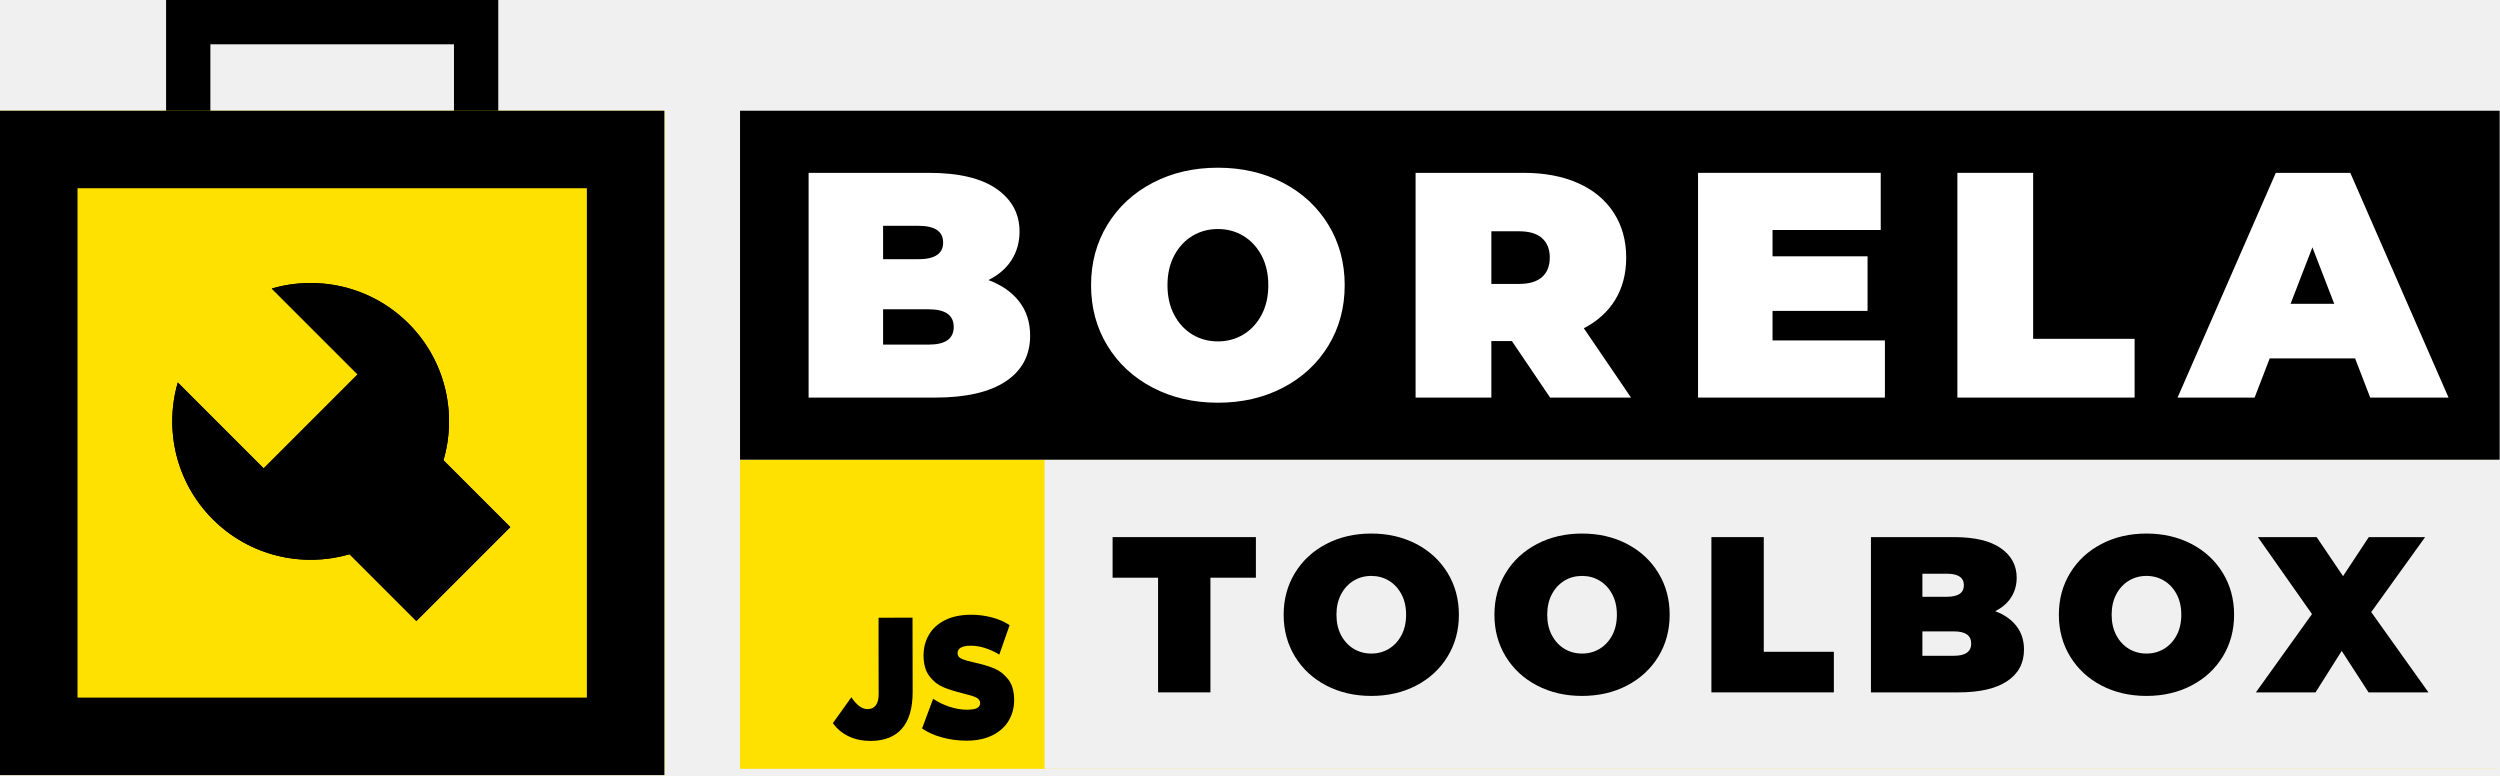
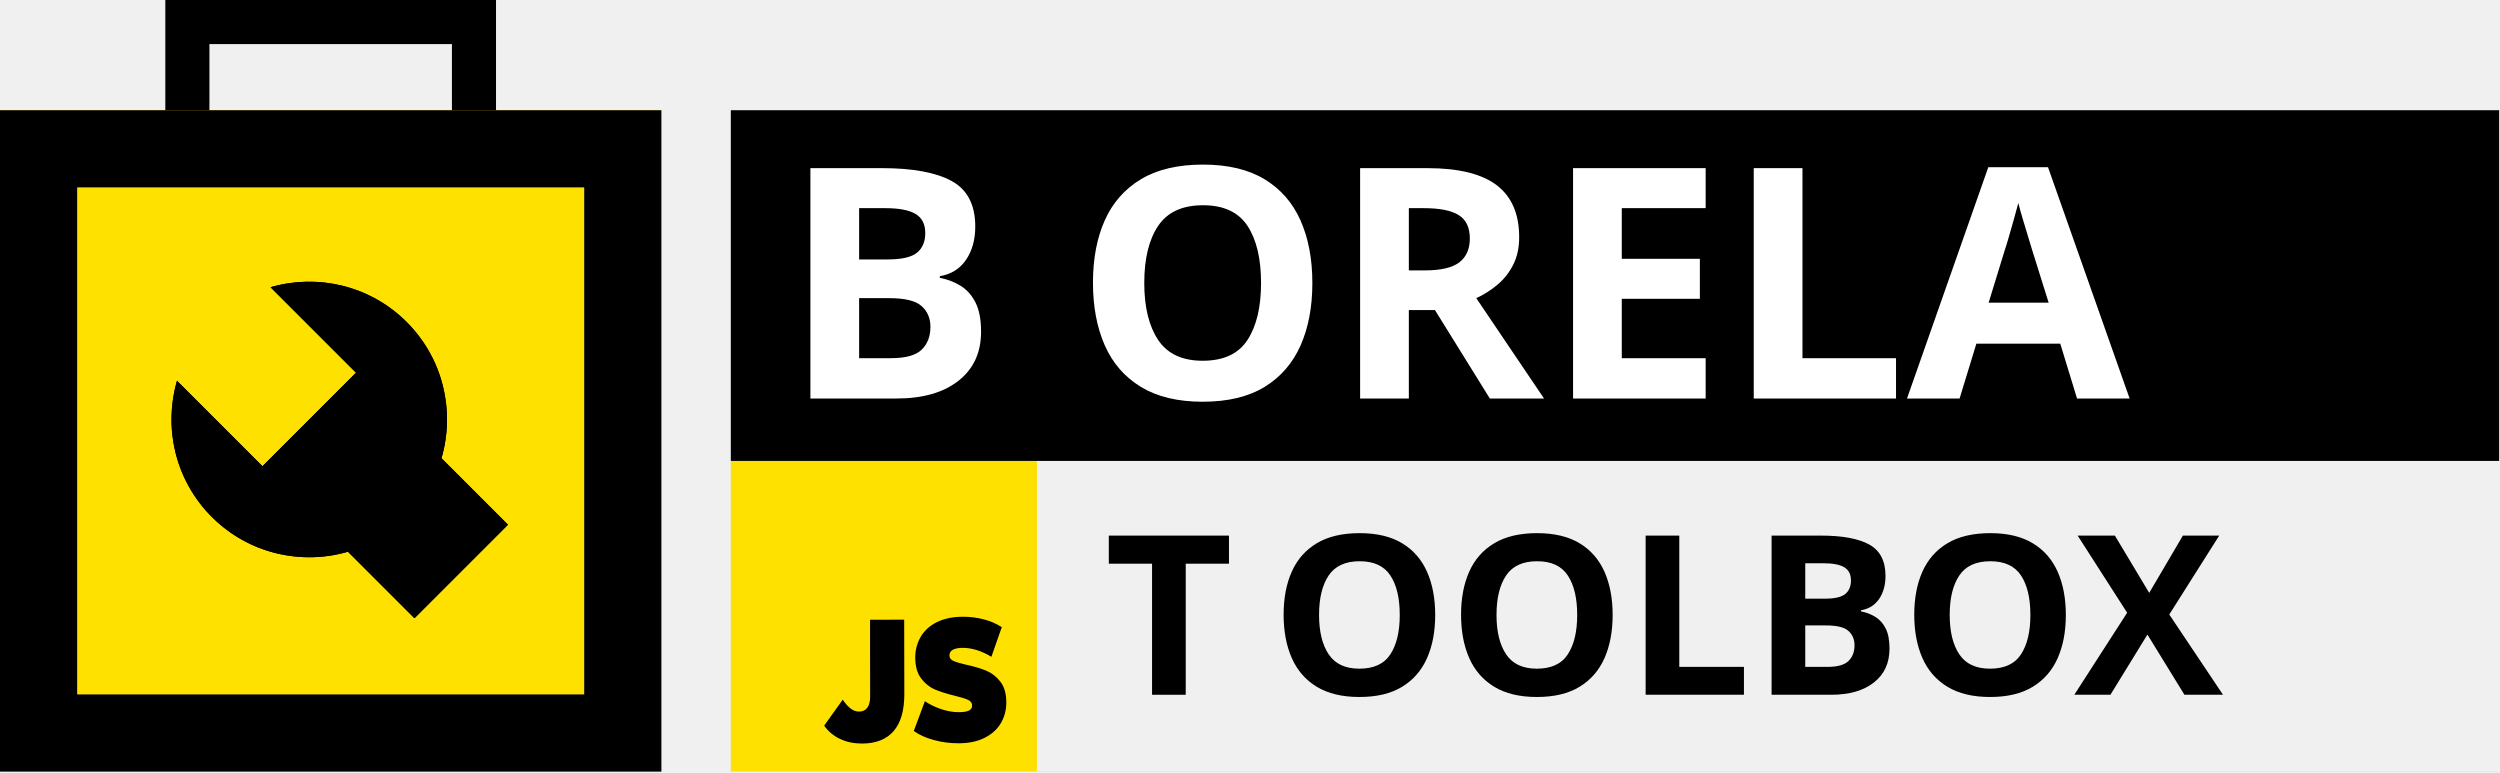
- <svg xmlns="http://www.w3.org/2000/svg" width="100%" height="100%" viewBox="0 0 1982 615" version="1.1" xml:space="preserve" style="fill-rule:evenodd;clip-rule:evenodd;stroke-linejoin:round;stroke-miterlimit:1.414;">
+ <svg xmlns="http://www.w3.org/2000/svg" width="100%" height="100%" viewBox="0 0 1991 615" version="1.1" xml:space="preserve" style="fill-rule:evenodd;clip-rule:evenodd;stroke-linejoin:round;stroke-miterlimit:1.414;">
  <g transform="matrix(1,0,0,1,-1359.82,-184.797)">
    <g transform="matrix(2.60136,0,0,1,-1681.43,0)">
-       <g transform="matrix(1.4411,0,0,0.646247,-1295.22,296.088)">
+       <g transform="matrix(1.45482,0,0,0.652399,-1322.62,296.312)">
        <rect x="1866.53" y="391.732" width="371.738" height="379.223" style="fill:rgb(255,225,0);" />
      </g>
    </g>
    <g transform="matrix(2.60136,0,0,1,-1681.43,0)">
-       <g transform="matrix(0.58054,0,0,0.684014,617.481,287.569)">
+       <g transform="matrix(0.586066,0,0,0.690525,608.293,287.712)">
        <g transform="matrix(0.384414,0,0,1,646.365,0)">
          <path d="M1990.13,565.74L2036.51,565.634L2036.7,651.363C2036.74,670.37 2031.89,684.636 2022.14,694.162C2012.4,703.687 1998.09,708.471 1979.21,708.515C1968.31,708.539 1958.44,706.801 1949.59,703.299C1940.75,699.797 1933.46,694.663 1927.73,687.897L1952.98,657.934C1956.71,662.577 1960.37,666.025 1963.97,668.276C1967.56,670.528 1971.29,671.649 1975.14,671.64C1980.06,671.629 1983.81,670.158 1986.39,667.228C1988.98,664.298 1990.27,659.976 1990.25,654.26L1990.13,601.228L1990.13,565.74Z" style="fill-rule:nonzero;" />
        </g>
        <g transform="matrix(0.306581,-0.0018184,0.00069902,0.797529,788.69,453.029)">
          <path d="M2181.2,324.945C2166.7,324.944 2152.58,323.32 2138.83,320.07C2125.08,316.82 2113.79,312.445 2104.95,306.946L2123.95,263.948C2132.29,268.781 2141.62,272.656 2151.95,275.572C2162.28,278.489 2172.2,279.947 2181.7,279.947C2189.87,279.947 2195.7,279.156 2199.2,277.572C2202.7,275.989 2204.45,273.614 2204.45,270.448C2204.45,266.781 2202.16,264.031 2197.57,262.198C2192.99,260.365 2185.45,258.365 2174.95,256.199C2161.45,253.365 2150.2,250.324 2141.2,247.074C2132.2,243.824 2124.37,238.491 2117.7,231.075C2111.04,223.659 2107.7,213.618 2107.7,200.952C2107.7,189.952 2110.79,179.953 2116.95,170.954C2123.12,161.954 2132.33,154.871 2144.58,149.705C2156.83,144.538 2171.7,141.955 2189.2,141.955C2201.2,141.955 2212.99,143.247 2224.57,145.83C2236.16,148.413 2246.36,152.205 2255.2,157.204L2237.45,199.952C2220.28,191.286 2204.03,186.953 2188.7,186.953C2173.53,186.953 2165.95,190.619 2165.95,197.952C2165.95,201.452 2168.2,204.077 2172.7,205.826C2177.2,207.576 2184.62,209.451 2194.95,211.451C2208.28,213.951 2219.53,216.826 2228.7,220.076C2237.86,223.325 2245.82,228.617 2252.57,235.95C2259.32,243.283 2262.7,253.282 2262.7,265.948C2262.7,276.947 2259.61,286.905 2253.45,295.821C2247.28,304.737 2238.07,311.82 2225.82,317.07C2213.57,322.32 2198.7,324.944 2181.2,324.945Z" style="fill-rule:nonzero;" />
        </g>
      </g>
    </g>
    <g transform="matrix(2.60136,0,0,1,-1681.43,0)">
-       <g transform="matrix(1.19288,0,0,0.646247,-739.093,296.088)">
+       <g transform="matrix(1.20424,0,0,0.652399,-761.195,296.312)">
        <rect x="1866.53" y="391.732" width="371.738" height="379.223" style="fill:rgb(240,240,240);" />
      </g>
    </g>
    <g transform="matrix(2.60136,0,0,1,-1681.43,0)">
-       <g transform="matrix(1.44258,0,0,0.729548,-1297.98,-13.2049)">
+       <g transform="matrix(1.45631,0,0,0.736493,-1325.41,-15.9254)">
        <rect x="1866.53" y="391.732" width="371.738" height="379.223" />
      </g>
    </g>
    <g transform="matrix(2.60136,0,0,1,-1681.43,0)">
      <g transform="matrix(0.213963,0,0,0.315404,1163.22,82.8123)">
        <path d="M737.203,796.504L264.045,796.504L264.045,323.346L737.203,323.346L737.203,796.504ZM327.133,434.677L327.133,685.173L674.116,685.173L674.116,434.677L327.133,434.677Z" />
      </g>
    </g>
    <g transform="matrix(2.60136,0,0,1,-1681.43,0)">
      <g transform="matrix(0.427926,0,0,1.11319,1056.11,-87.3626)">
        <rect x="264.045" y="323.346" width="473.159" height="473.159" style="fill:rgb(255,225,0);" />
        <path d="M737.203,796.504L264.045,796.504L264.045,323.346L737.203,323.346L737.203,796.504ZM319.247,378.548L319.247,741.303L682.002,741.303L682.002,378.548L319.247,378.548Z" />
      </g>
    </g>
    <g transform="matrix(2.60136,0,0,1,-1681.43,0)">
      <g transform="matrix(0.472446,0,0,1.229,520.076,-61.0037)">
        <path d="M1599.23,557.518C1568.94,566.345 1534.88,558.825 1511.01,534.959C1487.14,511.093 1479.63,477.031 1488.45,446.741L1543.84,502.129L1604.45,441.52L1549.06,386.131C1579.35,377.305 1613.41,384.824 1637.28,408.69C1661.15,432.556 1668.66,466.618 1659.84,496.909L1702.94,540.01L1642.33,600.619L1599.23,557.518Z" />
        <path d="M1574.47,382.557L1574.84,382.559L1575.2,382.563L1575.57,382.568L1575.94,382.574L1576.3,382.583L1576.67,382.592L1577.04,382.603L1577.4,382.616L1577.77,382.63L1578.14,382.645L1578.5,382.662L1578.87,382.681L1579.24,382.701L1579.6,382.722L1579.97,382.745L1580.34,382.77L1580.7,382.796L1581.07,382.823L1581.43,382.852L1581.8,382.883L1582.17,382.915L1582.53,382.948L1582.9,382.983L1583.26,383.02L1583.63,383.058L1583.99,383.097L1584.36,383.138L1584.72,383.181L1585.09,383.225L1585.45,383.27L1585.82,383.317L1586.18,383.366L1586.55,383.416L1586.91,383.467L1587.27,383.52L1587.64,383.574L1588,383.63L1588.36,383.688L1588.73,383.747L1589.09,383.807L1589.45,383.869L1589.81,383.933L1590.18,383.998L1590.54,384.064L1590.9,384.132L1591.26,384.201L1591.62,384.272L1591.98,384.345L1592.34,384.418L1592.7,384.494L1593.07,384.571L1593.42,384.649L1593.79,384.729L1594.14,384.81L1594.5,384.893L1594.86,384.978L1595.22,385.064L1595.58,385.151L1595.94,385.24L1596.3,385.33L1596.65,385.422L1597.01,385.515L1597.37,385.61L1597.72,385.707L1598.08,385.804L1598.44,385.904L1598.79,386.005L1599.15,386.107L1599.5,386.211L1599.86,386.316L1600.21,386.423L1600.56,386.531L1600.92,386.641L1601.27,386.752L1601.62,386.865L1601.98,386.98L1602.33,387.095L1602.68,387.213L1603.03,387.331L1603.38,387.452L1603.73,387.574L1604.08,387.697L1604.43,387.822L1604.78,387.948L1605.13,388.076L1605.48,388.205L1605.83,388.336L1606.17,388.468L1606.52,388.602L1606.87,388.737L1607.21,388.874L1607.56,389.012L1607.9,389.152L1608.25,389.293L1608.59,389.436L1608.93,389.58L1609.28,389.726L1609.62,389.873L1609.96,390.022L1610.31,390.172L1610.65,390.324L1610.99,390.477L1611.33,390.632L1611.67,390.788L1612.01,390.946L1612.35,391.105L1612.68,391.265L1613.02,391.428L1613.36,391.591L1613.69,391.757L1614.03,391.923L1614.37,392.091L1614.7,392.261L1615.03,392.432L1615.37,392.605L1615.7,392.779L1616.03,392.955L1616.37,393.132L1616.7,393.311L1617.03,393.491L1617.36,393.672L1617.69,393.856L1618.02,394.04L1618.34,394.226L1618.67,394.414L1619,394.603L1619.33,394.794L1619.65,394.986L1619.98,395.18L1620.3,395.375L1620.62,395.571L1620.95,395.769L1621.27,395.969L1621.59,396.17L1621.91,396.373L1622.23,396.577L1622.55,396.782L1622.87,396.99L1623.19,397.198L1623.51,397.408L1623.83,397.62L1624.14,397.833L1624.46,398.048L1624.77,398.264L1625.09,398.481L1625.4,398.7L1625.71,398.921L1626.02,399.143L1626.34,399.366L1626.64,399.591L1626.95,399.818L1627.26,400.046L1627.57,400.276L1627.88,400.507L1628.19,400.739L1628.49,400.973L1628.8,401.209L1629.1,401.446L1629.4,401.684L1629.71,401.924L1630.01,402.166L1630.31,402.409L1630.61,402.653L1630.91,402.899L1631.21,403.147L1631.51,403.396L1631.8,403.646L1632.1,403.898L1632.39,404.152L1632.69,404.407L1632.98,404.663L1633.28,404.921L1633.57,405.181L1633.86,405.442L1634.15,405.704L1634.44,405.968L1634.73,406.234L1635.01,406.501L1635.3,406.769L1635.59,407.039L1635.87,407.31L1636.15,407.583L1636.44,407.858L1636.72,408.134L1637,408.411L1637.28,408.69L1637.56,408.97L1637.84,409.251L1638.11,409.533L1638.39,409.816L1638.66,410.1L1638.93,410.385L1639.2,410.67L1639.47,410.957L1639.74,411.244L1640,411.533L1640.27,411.822L1640.53,412.112L1640.79,412.403L1641.05,412.695L1641.31,412.988L1641.56,413.281L1641.82,413.575L1642.07,413.871L1642.32,414.167L1642.57,414.464L1642.82,414.762L1643.07,415.06L1643.32,415.36L1643.56,415.66L1643.8,415.961L1644.05,416.263L1644.29,416.565L1644.52,416.869L1644.76,417.173L1645,417.478L1645.23,417.784L1645.46,418.091L1645.69,418.398L1645.92,418.706L1646.15,419.015L1646.38,419.325L1646.6,419.635L1646.83,419.946L1647.05,420.258L1647.27,420.571L1647.49,420.884L1647.71,421.198L1647.92,421.513L1648.14,421.829L1648.35,422.145L1648.56,422.462L1648.77,422.78L1648.98,423.098L1649.19,423.417L1649.39,423.737L1649.6,424.057L1649.8,424.378L1650,424.7L1650.2,425.023L1650.4,425.346L1650.6,425.67L1650.79,425.994L1650.98,426.319L1651.18,426.645L1651.37,426.971L1651.56,427.298L1651.74,427.626L1651.93,427.954L1652.11,428.283L1652.3,428.613L1652.48,428.943L1652.66,429.273L1652.84,429.605L1653.02,429.937L1653.19,430.269L1653.37,430.602L1653.54,430.936L1653.71,431.27L1653.88,431.605L1654.05,431.94L1654.21,432.276L1654.38,432.613L1654.54,432.95L1654.7,433.287L1654.87,433.625L1655.02,433.964L1655.18,434.303L1655.34,434.643L1655.49,434.983L1655.65,435.324L1655.8,435.665L1655.95,436.007L1656.1,436.349L1656.24,436.692L1656.39,437.035L1656.53,437.379L1656.68,437.723L1656.82,438.067L1656.96,438.413L1657.1,438.758L1657.23,439.104L1657.37,439.451L1657.5,439.798L1657.63,440.145L1657.77,440.493L1657.89,440.841L1658.02,441.19L1658.15,441.539L1658.27,441.888L1658.4,442.238L1658.52,442.589L1658.64,442.94L1658.76,443.291L1658.87,443.642L1658.99,443.994L1659.11,444.347L1659.22,444.699L1659.33,445.052L1659.44,445.406L1659.55,445.76L1659.65,446.114L1659.76,446.468L1659.86,446.823L1659.97,447.178L1660.07,447.534L1660.16,447.89L1660.26,448.246L1660.36,448.603L1660.45,448.96L1660.55,449.317L1660.64,449.674L1660.73,450.032L1660.82,450.39L1660.91,450.749L1660.99,451.107L1661.08,451.466L1661.16,451.825L1661.24,452.185L1661.32,452.545L1661.4,452.905L1661.48,453.265L1661.55,453.626L1661.63,453.986L1661.7,454.347L1661.77,454.709L1661.84,455.07L1661.91,455.432L1661.97,455.794L1662.04,456.156L1662.1,456.519L1662.16,456.881L1662.22,457.244L1662.28,457.607L1662.34,457.97L1662.39,458.334L1662.45,458.697L1662.5,459.061L1662.55,459.425L1662.6,459.789L1662.65,460.154L1662.7,460.518L1662.75,460.883L1662.79,461.247L1662.83,461.612L1662.87,461.977L1662.91,462.342L1662.95,462.708L1662.99,463.073L1663.02,463.439L1663.06,463.804L1663.09,464.17L1663.12,464.536L1663.15,464.902L1663.17,465.268L1663.2,465.634L1663.22,466L1663.25,466.367L1663.27,466.733L1663.29,467.099L1663.31,467.466L1663.33,467.833L1663.34,468.199L1663.35,468.566L1663.37,468.933L1663.38,469.299L1663.39,469.666L1663.39,470.033L1663.4,470.4L1663.41,470.767L1663.41,471.134L1663.41,471.501L1663.41,471.867L1663.41,472.234L1663.41,472.601L1663.41,472.968L1663.4,473.335L1663.39,473.702L1663.38,474.069L1663.38,474.435L1663.36,474.802L1663.35,475.169L1663.34,475.536L1663.32,475.902L1663.3,476.269L1663.28,476.635L1663.26,477.002L1663.24,477.368L1663.22,477.734L1663.19,478.101L1663.17,478.467L1663.14,478.833L1663.11,479.199L1663.08,479.565L1663.05,479.93L1663.01,480.296L1662.98,480.661L1662.94,481.027L1662.9,481.392L1662.86,481.757L1662.82,482.122L1662.78,482.487L1662.73,482.852L1662.69,483.216L1662.64,483.581L1662.59,483.945L1662.54,484.309L1662.49,484.673L1662.44,485.037L1662.38,485.4L1662.33,485.764L1662.27,486.127L1662.21,486.49L1662.15,486.853L1662.09,487.215L1662.02,487.578L1661.96,487.94L1661.89,488.302L1661.82,488.663L1661.75,489.025L1661.68,489.386L1661.61,489.747L1661.53,490.108L1661.46,490.468L1661.38,490.829L1661.3,491.188L1661.22,491.548L1661.14,491.908L1661.06,492.267L1660.97,492.626L1660.89,492.984L1660.8,493.343L1660.71,493.701L1660.62,494.058L1660.53,494.416L1660.43,494.773L1660.34,495.13L1660.24,495.486L1660.14,495.842L1660.04,496.198L1659.94,496.554L1659.84,496.909L1702.94,540.01L1642.33,600.619L1599.23,557.518L1598.87,557.621L1598.52,557.722L1598.16,557.822L1597.81,557.92L1597.45,558.016L1597.09,558.112L1596.74,558.205L1596.38,558.298L1596.02,558.388L1595.66,558.478L1595.31,558.565L1594.95,558.652L1594.59,558.736L1594.23,558.819L1593.87,558.901L1593.51,558.981L1593.15,559.06L1592.79,559.137L1592.43,559.213L1592.07,559.287L1591.71,559.36L1591.35,559.431L1590.98,559.501L1590.62,559.57L1590.26,559.636L1589.9,559.702L1589.54,559.765L1589.17,559.828L1588.81,559.888L1588.45,559.948L1588.08,560.006L1587.72,560.062L1587.36,560.117L1586.99,560.17L1586.63,560.222L1586.27,560.272L1585.9,560.321L1585.54,560.368L1585.17,560.414L1584.81,560.458L1584.44,560.501L1584.08,560.542L1583.71,560.582L1583.35,560.621L1582.98,560.657L1582.62,560.693L1582.25,560.727L1581.88,560.759L1581.52,560.79L1581.15,560.819L1580.79,560.847L1580.42,560.873L1580.06,560.898L1579.69,560.922L1579.32,560.944L1578.96,560.964L1578.59,560.983L1578.22,561L1577.86,561.016L1577.49,561.031L1577.12,561.043L1576.76,561.055L1576.39,561.065L1576.02,561.073L1575.65,561.08L1575.29,561.085L1574.92,561.089L1574.56,561.092L1574.19,561.093L1573.82,561.092L1573.45,561.09L1573.09,561.087L1572.72,561.081L1572.35,561.075L1571.99,561.067L1571.62,561.057L1571.25,561.046L1570.89,561.034L1570.52,561.02L1570.15,561.004L1569.79,560.987L1569.42,560.969L1569.05,560.949L1568.69,560.927L1568.32,560.904L1567.95,560.879L1567.59,560.853L1567.22,560.826L1566.86,560.797L1566.49,560.766L1566.13,560.734L1565.76,560.701L1565.39,560.666L1565.03,560.629L1564.66,560.592L1564.3,560.552L1563.93,560.511L1563.57,560.469L1563.2,560.425L1562.84,560.379L1562.47,560.332L1562.11,560.284L1561.75,560.234L1561.38,560.182L1561.02,560.129L1560.65,560.075L1560.29,560.019L1559.93,559.962L1559.57,559.903L1559.2,559.842L1558.84,559.78L1558.48,559.717L1558.12,559.652L1557.75,559.585L1557.39,559.518L1557.03,559.448L1556.67,559.377L1556.31,559.305L1555.95,559.231L1555.59,559.155L1555.23,559.079L1554.87,559L1554.51,558.92L1554.15,558.839L1553.79,558.756L1553.43,558.672L1553.07,558.586L1552.71,558.498L1552.35,558.41L1552,558.319L1551.64,558.227L1551.28,558.134L1550.92,558.039L1550.57,557.943L1550.21,557.845L1549.85,557.746L1549.5,557.645L1549.14,557.542L1548.79,557.439L1548.43,557.333L1548.08,557.226L1547.73,557.118L1547.37,557.008L1547.02,556.897L1546.67,556.784L1546.32,556.67L1545.96,556.554L1545.61,556.437L1545.26,556.318L1544.91,556.198L1544.56,556.076L1544.21,555.953L1543.86,555.828L1543.51,555.701L1543.16,555.574L1542.81,555.444L1542.47,555.314L1542.12,555.181L1541.77,555.048L1541.42,554.912L1541.08,554.776L1540.73,554.637L1540.39,554.498L1540.04,554.356L1539.7,554.214L1539.36,554.069L1539.01,553.924L1538.67,553.776L1538.33,553.628L1537.99,553.477L1537.64,553.326L1537.3,553.172L1536.96,553.018L1536.62,552.862L1536.28,552.704L1535.95,552.545L1535.61,552.384L1535.27,552.222L1534.93,552.058L1534.6,551.893L1534.26,551.726L1533.92,551.558L1533.59,551.388L1533.26,551.217L1532.92,551.044L1532.59,550.87L1532.26,550.695L1531.92,550.517L1531.59,550.339L1531.26,550.159L1530.93,549.977L1530.6,549.794L1530.28,549.609L1529.95,549.423L1529.62,549.235L1529.29,549.046L1528.96,548.856L1528.64,548.663L1528.32,548.47L1527.99,548.275L1527.67,548.078L1527.34,547.88L1527.02,547.68L1526.7,547.479L1526.38,547.277L1526.06,547.072L1525.74,546.867L1525.42,546.66L1525.1,546.451L1524.78,546.241L1524.46,546.03L1524.15,545.816L1523.83,545.602L1523.52,545.386L1523.2,545.168L1522.89,544.949L1522.58,544.729L1522.27,544.507L1521.96,544.283L1521.64,544.058L1521.34,543.831L1521.03,543.603L1520.72,543.374L1520.41,543.143L1520.1,542.91L1519.8,542.676L1519.49,542.441L1519.19,542.204L1518.89,541.965L1518.58,541.725L1518.28,541.484L1517.98,541.241L1517.68,540.996L1517.38,540.75L1517.08,540.502L1516.78,540.253L1516.49,540.003L1516.19,539.751L1515.9,539.498L1515.6,539.243L1515.31,538.986L1515.02,538.728L1514.72,538.469L1514.43,538.208L1514.14,537.945L1513.85,537.681L1513.57,537.416L1513.28,537.149L1512.99,536.88L1512.7,536.61L1512.42,536.339L1512.14,536.066L1511.85,535.792L1511.57,535.516L1511.29,535.238L1511.01,534.959L1510.73,534.679L1510.45,534.398L1510.18,534.116L1509.9,533.833L1509.63,533.549L1509.36,533.265L1509.09,532.979L1508.82,532.692L1508.55,532.405L1508.29,532.117L1508.03,531.827L1507.76,531.537L1507.5,531.246L1507.24,530.955L1506.98,530.662L1506.73,530.368L1506.47,530.074L1506.22,529.779L1505.97,529.483L1505.72,529.186L1505.47,528.888L1505.22,528.589L1504.97,528.29L1504.73,527.99L1504.49,527.689L1504.25,527.387L1504.01,527.084L1503.77,526.781L1503.53,526.476L1503.29,526.171L1503.06,525.865L1502.83,525.559L1502.6,525.251L1502.37,524.943L1502.14,524.634L1501.91,524.325L1501.69,524.014L1501.46,523.703L1501.24,523.391L1501.02,523.079L1500.8,522.765L1500.58,522.451L1500.37,522.136L1500.15,521.821L1499.94,521.504L1499.73,521.187L1499.52,520.87L1499.31,520.551L1499.1,520.232L1498.9,519.913L1498.69,519.592L1498.49,519.271L1498.29,518.949L1498.09,518.627L1497.89,518.304L1497.69,517.98L1497.5,517.655L1497.31,517.33L1497.11,517.004L1496.92,516.678L1496.74,516.351L1496.55,516.023L1496.36,515.695L1496.18,515.366L1495.99,515.037L1495.81,514.707L1495.63,514.376L1495.45,514.045L1495.28,513.713L1495.1,513.38L1494.92,513.047L1494.75,512.714L1494.58,512.379L1494.41,512.045L1494.24,511.709L1494.08,511.373L1493.91,511.037L1493.75,510.7L1493.59,510.362L1493.42,510.024L1493.27,509.685L1493.11,509.346L1492.95,509.007L1492.8,508.666L1492.64,508.326L1492.49,507.984L1492.34,507.643L1492.19,507.3L1492.05,506.958L1491.9,506.614L1491.76,506.271L1491.61,505.927L1491.47,505.582L1491.33,505.237L1491.19,504.891L1491.06,504.545L1490.92,504.199L1490.79,503.852L1490.66,503.504L1490.53,503.157L1490.4,502.808L1490.27,502.46L1490.14,502.11L1490.02,501.761L1489.89,501.411L1489.77,501.061L1489.65,500.71L1489.53,500.359L1489.42,500.007L1489.3,499.655L1489.19,499.303L1489.07,498.95L1488.96,498.597L1488.85,498.244L1488.74,497.89L1488.64,497.536L1488.53,497.181L1488.43,496.826L1488.33,496.471L1488.22,496.115L1488.13,495.759L1488.03,495.403L1487.93,495.047L1487.84,494.69L1487.74,494.333L1487.65,493.975L1487.56,493.617L1487.47,493.259L1487.38,492.901L1487.3,492.542L1487.21,492.183L1487.13,491.824L1487.05,491.464L1486.97,491.105L1486.89,490.745L1486.81,490.384L1486.74,490.024L1486.66,489.663L1486.59,489.302L1486.52,488.941L1486.45,488.579L1486.38,488.217L1486.32,487.855L1486.25,487.493L1486.19,487.131L1486.13,486.768L1486.07,486.405L1486.01,486.042L1485.95,485.679L1485.89,485.316L1485.84,484.952L1485.79,484.588L1485.74,484.224L1485.69,483.86L1485.64,483.496L1485.59,483.131L1485.55,482.767L1485.5,482.402L1485.46,482.037L1485.42,481.672L1485.38,481.307L1485.34,480.942L1485.3,480.576L1485.27,480.211L1485.24,479.845L1485.2,479.479L1485.17,479.113L1485.14,478.747L1485.12,478.381L1485.09,478.015L1485.07,477.649L1485.04,477.283L1485.02,476.916L1485,476.55L1484.98,476.183L1484.97,475.817L1484.95,475.45L1484.94,475.083L1484.92,474.717L1484.91,474.35L1484.9,473.983L1484.89,473.616L1484.89,473.25L1484.88,472.883L1484.88,472.516L1484.88,472.149L1484.88,471.782L1484.88,471.415L1484.88,471.048L1484.88,470.681L1484.89,470.314L1484.9,469.948L1484.9,469.581L1484.91,469.214L1484.93,468.847L1484.94,468.48L1484.95,468.114L1484.97,467.747L1484.99,467.381L1485.01,467.014L1485.03,466.648L1485.05,466.281L1485.07,465.915L1485.1,465.549L1485.12,465.183L1485.15,464.817L1485.18,464.451L1485.21,464.085L1485.24,463.719L1485.28,463.353L1485.31,462.988L1485.35,462.623L1485.39,462.257L1485.43,461.892L1485.47,461.527L1485.51,461.162L1485.56,460.798L1485.6,460.433L1485.65,460.069L1485.7,459.704L1485.75,459.34L1485.8,458.976L1485.85,458.613L1485.91,458.249L1485.96,457.886L1486.02,457.523L1486.08,457.16L1486.14,456.797L1486.2,456.434L1486.27,456.072L1486.33,455.71L1486.4,455.348L1486.47,454.986L1486.54,454.625L1486.61,454.263L1486.68,453.902L1486.76,453.542L1486.83,453.181L1486.91,452.821L1486.99,452.461L1487.07,452.101L1487.15,451.742L1487.23,451.383L1487.32,451.024L1487.4,450.665L1487.49,450.307L1487.58,449.949L1487.67,449.591L1487.76,449.234L1487.86,448.876L1487.95,448.52L1488.05,448.163L1488.15,447.807L1488.25,447.451L1488.35,447.096L1488.45,446.741L1543.84,502.129L1604.45,441.52L1549.06,386.131L1549.42,386.029L1549.77,385.928L1550.13,385.828L1550.48,385.73L1550.84,385.633L1551.2,385.538L1551.55,385.444L1551.91,385.352L1552.27,385.261L1552.63,385.172L1552.99,385.084L1553.34,384.998L1553.7,384.913L1554.06,384.83L1554.42,384.748L1554.78,384.668L1555.14,384.589L1555.5,384.512L1555.86,384.436L1556.22,384.362L1556.58,384.289L1556.94,384.218L1557.31,384.148L1557.67,384.08L1558.03,384.013L1558.39,383.948L1558.76,383.884L1559.12,383.822L1559.48,383.761L1559.84,383.702L1560.21,383.644L1560.57,383.588L1560.93,383.533L1561.3,383.479L1561.66,383.428L1562.03,383.377L1562.39,383.329L1562.75,383.281L1563.12,383.235L1563.48,383.191L1563.85,383.148L1564.21,383.107L1564.58,383.067L1564.94,383.029L1565.31,382.992L1565.67,382.957L1566.04,382.923L1566.4,382.89L1566.77,382.859L1567.14,382.83L1567.5,382.802L1567.87,382.776L1568.24,382.751L1568.6,382.728L1568.97,382.706L1569.34,382.685L1569.7,382.667L1570.07,382.649L1570.43,382.633L1570.8,382.619L1571.17,382.606L1571.53,382.595L1571.9,382.585L1572.27,382.576L1572.63,382.569L1573,382.564L1573.37,382.56L1573.74,382.558L1574.1,382.557L1574.47,382.557ZM1627.46,464.534L1566.86,525.143L1563.94,527.631L1564.15,527.669L1564.38,527.709L1564.62,527.749L1564.85,527.787L1565.08,527.825L1565.31,527.862L1565.54,527.897L1565.77,527.931L1566,527.965L1566.24,527.998L1566.47,528.03L1566.7,528.061L1566.93,528.091L1567.16,528.12L1567.4,528.148L1567.63,528.175L1567.86,528.201L1568.1,528.226L1568.33,528.251L1568.56,528.274L1568.79,528.296L1569.03,528.317L1569.26,528.338L1569.49,528.357L1569.73,528.376L1569.96,528.393L1570.2,528.41L1570.43,528.426L1570.66,528.44L1570.9,528.454L1571.13,528.467L1571.36,528.479L1571.6,528.489L1571.83,528.499L1572.07,528.508L1572.3,528.516L1572.53,528.523L1572.77,528.529L1573,528.535L1573.24,528.539L1573.47,528.542L1573.7,528.544L1573.94,528.546L1574.17,528.546L1574.41,528.545L1574.64,528.544L1574.87,528.541L1575.11,528.538L1575.34,528.533L1575.58,528.528L1575.81,528.522L1576.05,528.514L1576.28,528.506L1576.51,528.497L1576.75,528.487L1576.98,528.476L1577.21,528.464L1577.45,528.451L1577.68,528.437L1577.91,528.422L1578.15,528.406L1578.38,528.389L1578.62,528.371L1578.85,528.353L1579.08,528.333L1579.32,528.312L1579.55,528.291L1579.78,528.268L1580.02,528.245L1580.25,528.22L1580.48,528.195L1580.71,528.169L1580.95,528.141L1581.18,528.113L1581.41,528.084L1581.64,528.054L1581.88,528.023L1582.11,527.99L1582.34,527.957L1582.57,527.924L1582.8,527.889L1583.04,527.853L1583.27,527.816L1583.5,527.778L1583.73,527.739L1583.96,527.7L1584.19,527.659L1584.42,527.618L1584.65,527.575L1584.88,527.532L1585.11,527.487L1585.34,527.442L1585.57,527.396L1585.8,527.348L1586.03,527.3L1586.26,527.251L1586.49,527.201L1586.72,527.149L1586.95,527.097L1587.17,527.045L1587.4,526.991L1587.63,526.936L1587.86,526.88L1588.08,526.824L1588.31,526.766L1588.54,526.708L1588.77,526.648L1588.99,526.587L1589.22,526.526L1589.45,526.464L1589.67,526.401L1589.9,526.336L1590.19,526.251L1595.04,525.241L1599.99,524.98L1604.92,525.473L1609.72,526.709L1614.28,528.658L1618.48,531.277L1622.24,534.504L1642.33,554.591L1656.91,540.01L1636.82,519.923L1633.6,516.162L1630.98,511.955L1629.03,507.398L1627.79,502.599L1627.3,497.668L1627.56,492.719L1628.57,487.867L1628.66,487.581L1628.72,487.355L1628.79,487.124L1628.85,486.897L1628.91,486.674L1628.97,486.447L1629.03,486.22L1629.09,485.996L1629.14,485.764L1629.2,485.536L1629.26,485.311L1629.31,485.083L1629.37,484.854L1629.42,484.626L1629.47,484.396L1629.52,484.167L1629.57,483.937L1629.62,483.712L1629.67,483.482L1629.72,483.251L1629.76,483.021L1629.81,482.791L1629.85,482.56L1629.9,482.329L1629.94,482.102L1629.98,481.871L1630.02,481.64L1630.06,481.408L1630.1,481.177L1630.14,480.945L1630.17,480.713L1630.21,480.481L1630.24,480.253L1630.28,480.021L1630.31,479.784L1630.34,479.556L1630.37,479.328L1630.4,479.09L1630.43,478.857L1630.46,478.629L1630.49,478.395L1630.52,478.162L1630.54,477.929L1630.57,477.695L1630.59,477.461L1630.61,477.228L1630.63,476.994L1630.65,476.765L1630.67,476.531L1630.69,476.292L1630.71,476.063L1630.73,475.833L1630.74,475.594L1630.76,475.36L1630.77,475.13L1630.78,474.896L1630.8,474.661L1630.81,474.427L1630.82,474.192L1630.83,473.958L1630.84,473.723L1630.84,473.488L1630.85,473.258L1630.85,473.023L1630.86,472.789L1630.86,472.554L1630.86,472.319L1630.87,472.089L1630.87,471.85L1630.87,471.615L1630.87,471.385L1630.86,471.15L1630.86,470.915L1630.86,470.681L1630.85,470.446L1630.84,470.211L1630.84,469.981L1630.83,469.746L1630.82,469.512L1630.81,469.277L1630.8,469.043L1630.79,468.808L1630.77,468.574L1630.76,468.344L1630.75,468.11L1630.73,467.871L1630.71,467.637L1630.7,467.407L1630.68,467.177L1630.66,466.944L1630.64,466.705L1630.62,466.471L1630.59,466.242L1630.57,466.009L1630.55,465.775L1630.52,465.542L1630.5,465.308L1630.47,465.075L1630.44,464.842L1630.41,464.613L1630.38,464.38L1630.35,464.148L1630.32,463.915L1630.29,463.683L1630.25,463.45L1630.22,463.222L1630.18,462.99L1630.14,462.754L1630.11,462.526L1630.07,462.295L1630.03,462.063L1629.99,461.832L1629.95,461.621L1627.46,464.534Z" />
      </g>
    </g>
    <g transform="matrix(2.60136,0,0,1,-1681.43,0)">
-       <g transform="matrix(0.391407,0,0,1.01819,643.499,173.217)">
-         <path d="M2112.45,229.45C2122.79,233.283 2130.79,238.866 2136.45,246.199C2142.12,253.532 2144.95,262.365 2144.95,272.698C2144.95,288.03 2138.62,299.904 2125.95,308.32C2113.29,316.737 2094.95,320.945 2070.96,320.945L1972.46,320.945L1972.46,145.955L2065.96,145.955C2089.29,145.955 2106.91,150.121 2118.83,158.454C2130.74,166.787 2136.7,177.87 2136.7,191.702C2136.7,199.868 2134.66,207.201 2130.58,213.701C2126.49,220.201 2120.45,225.45 2112.45,229.45ZM2030.46,187.203L2030.46,213.201L2057.96,213.201C2070.79,213.201 2077.21,208.868 2077.21,200.202C2077.21,191.536 2070.79,187.203 2057.96,187.203L2030.46,187.203ZM2065.96,279.697C2078.96,279.697 2085.45,275.114 2085.45,265.948C2085.45,256.782 2078.96,252.199 2065.96,252.199L2030.46,252.199L2030.46,279.697L2065.96,279.697Z" style="fill:white;fill-rule:nonzero;" />
-         <path d="M2291.14,324.945C2272.31,324.944 2255.39,321.028 2240.39,313.195C2225.39,305.362 2213.64,294.488 2205.14,280.572C2196.64,266.656 2192.39,250.949 2192.39,233.45C2192.39,215.951 2196.64,200.243 2205.14,186.328C2213.64,172.412 2225.39,161.537 2240.39,153.705C2255.39,145.872 2272.31,141.955 2291.14,141.955C2309.97,141.955 2326.89,145.872 2341.89,153.705C2356.89,161.537 2368.63,172.412 2377.13,186.328C2385.63,200.243 2389.88,215.951 2389.88,233.45C2389.88,250.949 2385.63,266.656 2377.13,280.572C2368.63,294.488 2356.89,305.362 2341.89,313.195C2326.89,321.028 2309.97,324.944 2291.14,324.945ZM2291.14,277.197C2298.47,277.197 2305.1,275.406 2311.01,271.823C2316.93,268.239 2321.64,263.156 2325.14,256.574C2328.64,249.991 2330.39,242.283 2330.39,233.45C2330.39,224.617 2328.64,216.909 2325.14,210.326C2321.64,203.743 2316.93,198.66 2311.01,195.077C2305.1,191.494 2298.47,189.702 2291.14,189.702C2283.81,189.702 2277.18,191.494 2271.26,195.077C2265.35,198.66 2260.64,203.743 2257.14,210.326C2253.64,216.909 2251.89,224.617 2251.89,233.45C2251.89,242.283 2253.64,249.991 2257.14,256.574C2260.64,263.156 2265.35,268.239 2271.26,271.823C2277.18,275.406 2283.81,277.197 2291.14,277.197Z" style="fill:white;fill-rule:nonzero;" />
-         <path d="M2520.07,276.947L2504.07,276.947L2504.07,320.945L2445.08,320.945L2445.08,145.955L2529.32,145.955C2545.49,145.955 2559.57,148.621 2571.57,153.955C2583.57,159.288 2592.82,166.954 2599.32,176.953C2605.82,186.953 2609.07,198.619 2609.07,211.951C2609.07,224.45 2606.23,235.366 2600.57,244.699C2594.9,254.032 2586.73,261.448 2576.07,266.948L2612.82,320.945L2549.82,320.945L2520.07,276.947ZM2549.57,211.951C2549.57,205.452 2547.57,200.41 2543.57,196.827C2539.57,193.244 2533.57,191.452 2525.57,191.452L2504.07,191.452L2504.07,232.45L2525.57,232.45C2533.57,232.45 2539.57,230.658 2543.57,227.075C2547.57,223.492 2549.57,218.451 2549.57,211.951Z" style="fill:white;fill-rule:nonzero;" />
-         <path d="M2810.5,276.447L2810.5,320.945L2665.01,320.945L2665.01,145.955L2807.25,145.955L2807.25,190.452L2723.01,190.452L2723.01,210.951L2797,210.951L2797,253.449L2723.01,253.449L2723.01,276.447L2810.5,276.447Z" style="fill:white;fill-rule:nonzero;" />
-         <path d="M2866.94,145.955L2925.94,145.955L2925.94,275.197L3004.93,275.197L3004.93,320.945L2866.94,320.945L2866.94,145.955Z" style="fill:white;fill-rule:nonzero;" />
-         <path d="M3176.62,290.447L3110.12,290.447L3098.37,320.945L3038.38,320.945L3114.87,145.955L3172.87,145.955L3249.37,320.945L3188.37,320.945L3176.62,290.447ZM3160.37,247.949L3143.37,203.952L3126.37,247.949L3160.37,247.949Z" style="fill:white;fill-rule:nonzero;" />
+       <g transform="matrix(0.395133,0,0,1.02788,634.558,172.271)">
+         <text x="1958.21px" y="320.945px" style="font-family:'Montserrat-Black', 'Montserrat';font-weight:900;font-size:249.985px;fill:white;">B<tspan x="2185.14px 2430.83px 2650.76px 2852.69px 3043.13px " y="320.945px 320.945px 320.945px 320.945px 320.945px ">ORELA</tspan>
+         </text>
      </g>
    </g>
    <g transform="matrix(2.60136,0,0,1,-1681.43,0)">
-       <g transform="matrix(0.270427,0,0,0.703479,978.356,507.937)">
-         <path d="M2010.46,191.702L1959.21,191.702L1959.21,145.955L2120.7,145.955L2120.7,191.702L2069.46,191.702L2069.46,320.945L2010.46,320.945L2010.46,191.702Z" style="fill-rule:nonzero;" />
-         <path d="M2250.74,324.945C2231.91,324.944 2214.99,321.028 2199.99,313.195C2184.99,305.362 2173.24,294.488 2164.74,280.572C2156.24,266.656 2151.99,250.949 2151.99,233.45C2151.99,215.951 2156.24,200.243 2164.74,186.328C2173.24,172.412 2184.99,161.537 2199.99,153.705C2214.99,145.872 2231.91,141.955 2250.74,141.955C2269.57,141.955 2286.49,145.872 2301.49,153.705C2316.49,161.537 2328.24,172.412 2336.73,186.328C2345.23,200.243 2349.48,215.951 2349.48,233.45C2349.48,250.949 2345.23,266.656 2336.73,280.572C2328.24,294.488 2316.49,305.362 2301.49,313.195C2286.49,321.028 2269.57,324.944 2250.74,324.945ZM2250.74,277.197C2258.07,277.197 2264.7,275.406 2270.61,271.823C2276.53,268.239 2281.24,263.156 2284.74,256.574C2288.24,249.991 2289.99,242.283 2289.99,233.45C2289.99,224.617 2288.24,216.909 2284.74,210.326C2281.24,203.743 2276.53,198.66 2270.61,195.077C2264.7,191.494 2258.07,189.702 2250.74,189.702C2243.41,189.702 2236.78,191.494 2230.87,195.077C2224.95,198.66 2220.24,203.743 2216.74,210.326C2213.24,216.909 2211.49,224.617 2211.49,233.45C2211.49,242.283 2213.24,249.991 2216.74,256.574C2220.24,263.156 2224.95,268.239 2230.87,271.823C2236.78,275.406 2243.41,277.197 2250.74,277.197Z" style="fill-rule:nonzero;" />
-         <path d="M2488.27,324.945C2469.44,324.944 2452.52,321.028 2437.52,313.195C2422.52,305.362 2410.77,294.488 2402.27,280.572C2393.77,266.656 2389.52,250.949 2389.52,233.45C2389.52,215.951 2393.77,200.243 2402.27,186.328C2410.77,172.412 2422.52,161.537 2437.52,153.705C2452.52,145.872 2469.44,141.955 2488.27,141.955C2507.1,141.955 2524.02,145.872 2539.02,153.705C2554.01,161.537 2565.76,172.412 2574.26,186.328C2582.76,200.243 2587.01,215.951 2587.01,233.45C2587.01,250.949 2582.76,266.656 2574.26,280.572C2565.76,294.488 2554.01,305.362 2539.02,313.195C2524.02,321.028 2507.1,324.944 2488.27,324.945ZM2488.27,277.197C2495.6,277.197 2502.23,275.406 2508.14,271.823C2514.06,268.239 2518.77,263.156 2522.27,256.574C2525.77,249.991 2527.52,242.283 2527.52,233.45C2527.52,224.617 2525.77,216.909 2522.27,210.326C2518.77,203.743 2514.06,198.66 2508.14,195.077C2502.23,191.494 2495.6,189.702 2488.27,189.702C2480.94,189.702 2474.31,191.494 2468.39,195.077C2462.48,198.66 2457.77,203.743 2454.27,210.326C2450.77,216.909 2449.02,224.617 2449.02,233.45C2449.02,242.283 2450.77,249.991 2454.27,256.574C2457.77,263.156 2462.48,268.239 2468.39,271.823C2474.31,275.406 2480.94,277.197 2488.27,277.197Z" style="fill-rule:nonzero;" />
-         <path d="M2634.05,145.955L2693.05,145.955L2693.05,275.197L2772.05,275.197L2772.05,320.945L2634.05,320.945L2634.05,145.955Z" style="fill-rule:nonzero;" />
-         <path d="M2953.83,229.45C2964.16,233.283 2972.16,238.866 2977.83,246.199C2983.49,253.532 2986.33,262.365 2986.33,272.698C2986.33,288.03 2979.99,299.904 2967.33,308.32C2954.66,316.737 2936.33,320.945 2912.33,320.945L2813.84,320.945L2813.84,145.955L2907.33,145.955C2930.66,145.955 2948.29,150.121 2960.2,158.454C2972.12,166.787 2978.08,177.87 2978.08,191.702C2978.08,199.868 2976.03,207.201 2971.95,213.701C2967.87,220.201 2961.83,225.45 2953.83,229.45ZM2871.83,187.203L2871.83,213.201L2899.33,213.201C2912.16,213.201 2918.58,208.868 2918.58,200.202C2918.58,191.536 2912.16,187.203 2899.33,187.203L2871.83,187.203ZM2907.33,279.697C2920.33,279.697 2926.83,275.114 2926.83,265.948C2926.83,256.782 2920.33,252.199 2907.33,252.199L2871.83,252.199L2871.83,279.697L2907.33,279.697Z" style="fill-rule:nonzero;" />
-         <path d="M3124.36,324.945C3105.53,324.944 3088.61,321.028 3073.62,313.195C3058.62,305.362 3046.87,294.488 3038.37,280.572C3029.87,266.656 3025.62,250.949 3025.62,233.45C3025.62,215.951 3029.87,200.243 3038.37,186.328C3046.87,172.412 3058.62,161.537 3073.62,153.705C3088.61,145.872 3105.53,141.955 3124.36,141.955C3143.19,141.955 3160.11,145.872 3175.11,153.705C3190.11,161.537 3201.86,172.412 3210.36,186.328C3218.86,200.243 3223.11,215.951 3223.11,233.45C3223.11,250.949 3218.86,266.656 3210.36,280.572C3201.86,294.488 3190.11,305.362 3175.11,313.195C3160.11,321.028 3143.19,324.944 3124.36,324.945ZM3124.36,277.197C3131.7,277.197 3138.32,275.406 3144.24,271.823C3150.15,268.239 3154.86,263.156 3158.36,256.574C3161.86,249.991 3163.61,242.283 3163.61,233.45C3163.61,224.617 3161.86,216.909 3158.36,210.326C3154.86,203.743 3150.15,198.66 3144.24,195.077C3138.32,191.494 3131.7,189.702 3124.36,189.702C3117.03,189.702 3110.4,191.494 3104.49,195.077C3098.57,198.66 3093.86,203.743 3090.36,210.326C3086.86,216.909 3085.11,224.617 3085.11,233.45C3085.11,242.283 3086.86,249.991 3090.36,256.574C3093.86,263.156 3098.57,268.239 3104.49,271.823C3110.4,275.406 3117.03,277.197 3124.36,277.197Z" style="fill-rule:nonzero;" />
-         <path d="M3374.64,320.945L3344.39,274.197L3314.89,320.945L3247.65,320.945L3310.89,232.7L3249.9,145.955L3316.14,145.955L3345.89,189.952L3374.89,145.955L3438.39,145.955L3377.64,230.45L3442.14,320.945L3374.64,320.945Z" style="fill-rule:nonzero;" />
+       <g transform="matrix(0.273001,0,0,0.710175,972.602,510.177)">
+         <text x="1958.21px" y="320.945px" style="font-family:'Montserrat-Black', 'Montserrat';font-weight:900;font-size:249.985px;">T<tspan x="2144.74px 2382.28px 2619.8px 2799.59px 3018.37px 3249.65px " y="320.945px 320.945px 320.945px 320.945px 320.945px 320.945px ">OOLBOX</tspan>
+         </text>
      </g>
    </g>
  </g>
</svg>
